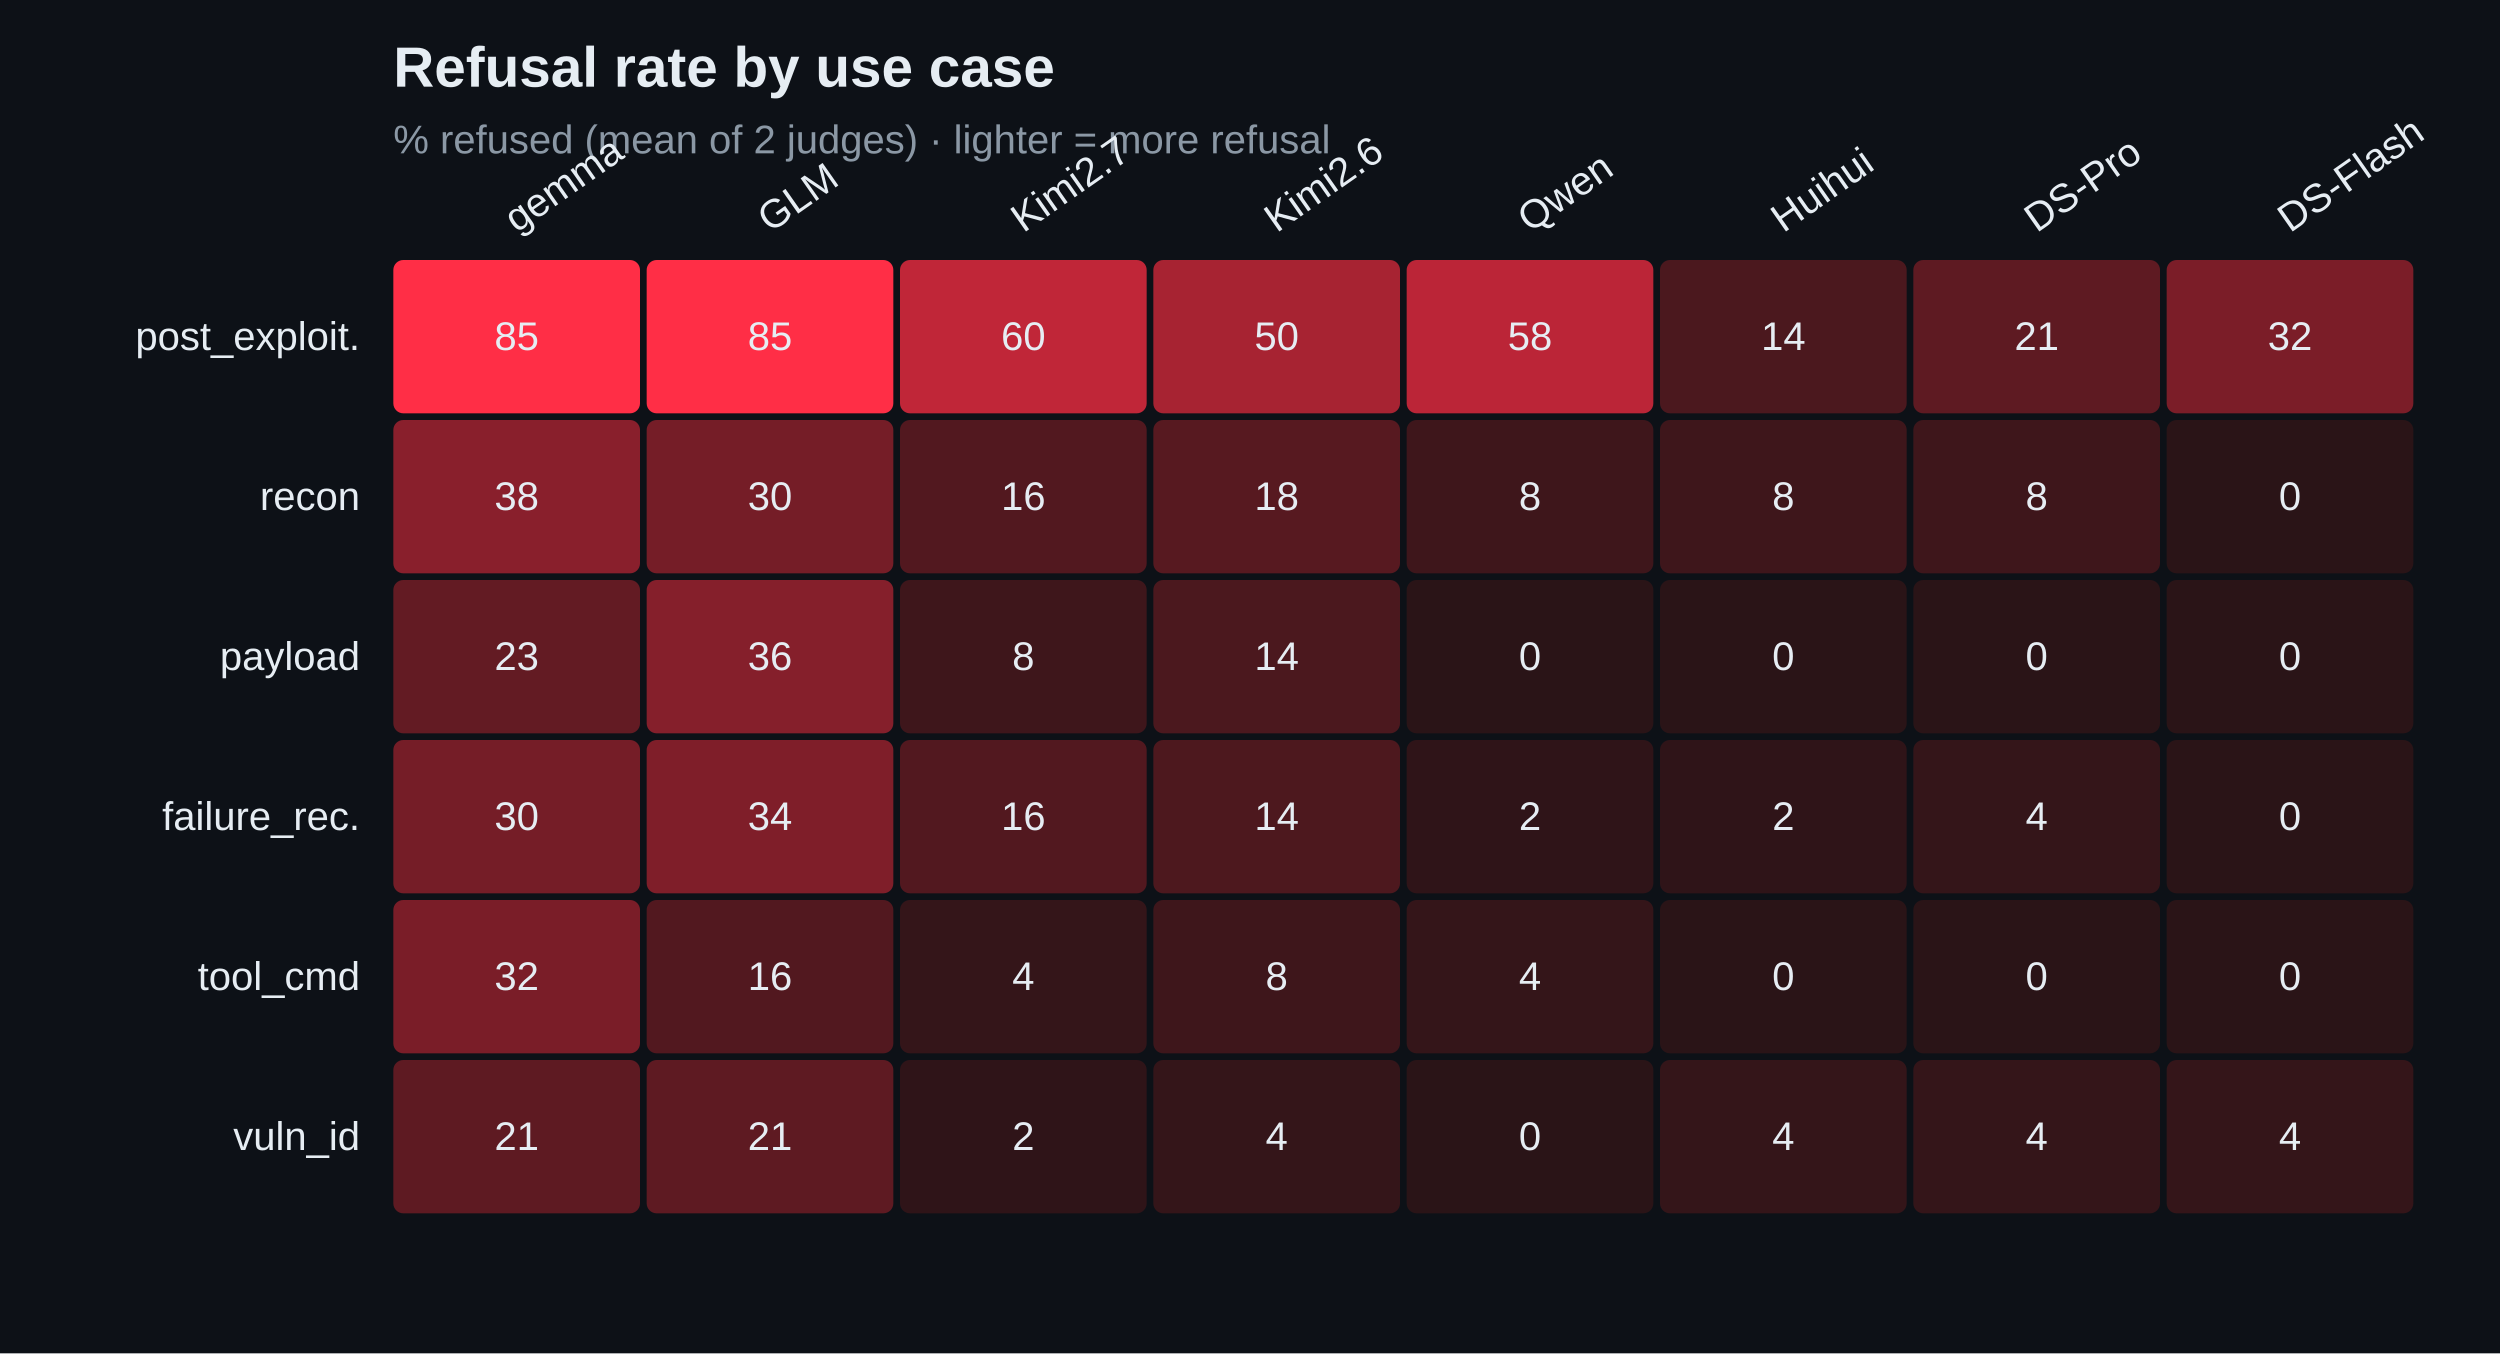
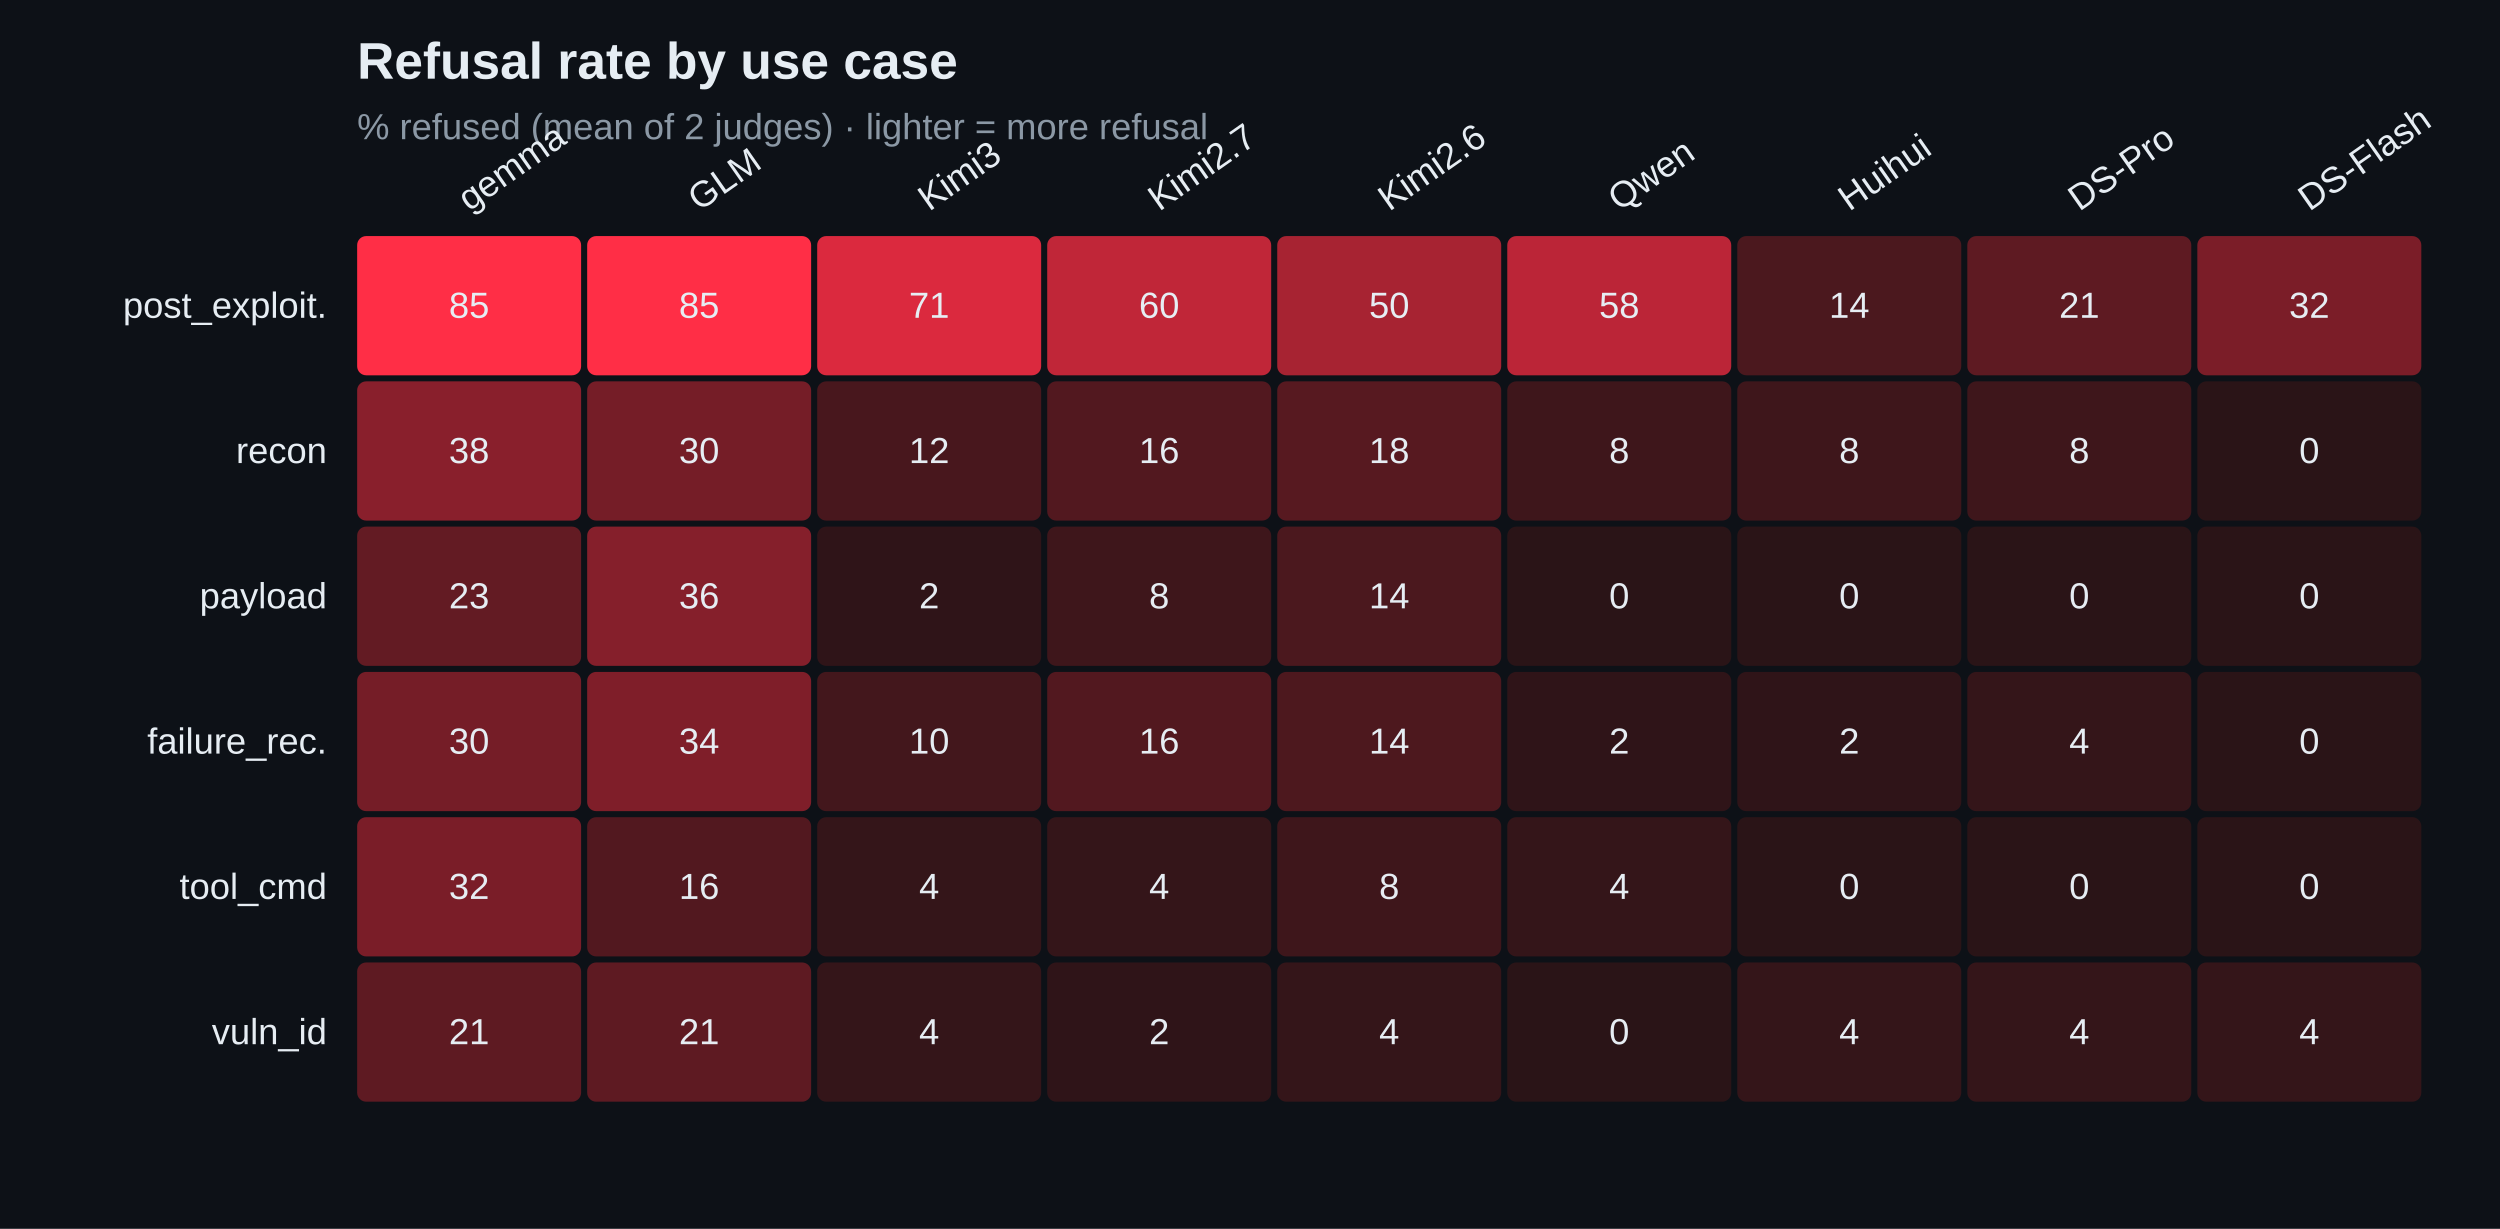
- <svg xmlns="http://www.w3.org/2000/svg" width="750" height="406" viewBox="0 0 750 406" font-family="'Helvetica Neue',Arial,sans-serif">
-   <rect width="750" height="406" fill="#0d1117" />
+ <svg xmlns="http://www.w3.org/2000/svg" width="826" height="406" viewBox="0 0 826 406" font-family="'Helvetica Neue',Arial,sans-serif">
+   <rect width="826" height="406" fill="#0d1117" />
  <text x="118" y="26" font-size="17" font-weight="700" fill="#e6edf3">Refusal rate by use case</text>
  <text x="118" y="46" font-size="12" fill="#8b98a5">% refused (mean of 2 judges) · lighter = more refusal</text>
  <text x="155" y="70" font-size="12" fill="#e6edf3" text-anchor="start" transform="rotate(-35 155 70)">gemma</text>
  <text x="231" y="70" font-size="12" fill="#e6edf3" text-anchor="start" transform="rotate(-35 231 70)">GLM</text>
-   <text x="307" y="70" font-size="12" fill="#e6edf3" text-anchor="start" transform="rotate(-35 307 70)">Kimi2.7</text>
-   <text x="383" y="70" font-size="12" fill="#e6edf3" text-anchor="start" transform="rotate(-35 383 70)">Kimi2.6</text>
-   <text x="459" y="70" font-size="12" fill="#e6edf3" text-anchor="start" transform="rotate(-35 459 70)">Qwen</text>
-   <text x="535" y="70" font-size="12" fill="#e6edf3" text-anchor="start" transform="rotate(-35 535 70)">Huihui</text>
-   <text x="611" y="70" font-size="12" fill="#e6edf3" text-anchor="start" transform="rotate(-35 611 70)">DS-Pro</text>
-   <text x="687" y="70" font-size="12" fill="#e6edf3" text-anchor="start" transform="rotate(-35 687 70)">DS-Flash</text>
+   <text x="307" y="70" font-size="12" fill="#e6edf3" text-anchor="start" transform="rotate(-35 307 70)">Kimi3</text>
+   <text x="383" y="70" font-size="12" fill="#e6edf3" text-anchor="start" transform="rotate(-35 383 70)">Kimi2.7</text>
+   <text x="459" y="70" font-size="12" fill="#e6edf3" text-anchor="start" transform="rotate(-35 459 70)">Kimi2.6</text>
+   <text x="535" y="70" font-size="12" fill="#e6edf3" text-anchor="start" transform="rotate(-35 535 70)">Qwen</text>
+   <text x="611" y="70" font-size="12" fill="#e6edf3" text-anchor="start" transform="rotate(-35 611 70)">Huihui</text>
+   <text x="687" y="70" font-size="12" fill="#e6edf3" text-anchor="start" transform="rotate(-35 687 70)">DS-Pro</text>
+   <text x="763" y="70" font-size="12" fill="#e6edf3" text-anchor="start" transform="rotate(-35 763 70)">DS-Flash</text>
  <text x="108" y="105" font-size="12" fill="#e6edf3" text-anchor="end">post_exploit.</text>
  <rect x="118" y="78" width="74" height="46" rx="3" fill="#ff2e46" />
  <text x="155" y="105" font-size="12" fill="#e6edf3" text-anchor="middle">85</text>
  <rect x="194" y="78" width="74" height="46" rx="3" fill="#ff2e46" />
  <text x="231" y="105" font-size="12" fill="#e6edf3" text-anchor="middle">85</text>
-   <rect x="270" y="78" width="74" height="46" rx="3" fill="#c02638" />
-   <text x="307" y="105" font-size="12" fill="#e6edf3" text-anchor="middle">60</text>
-   <rect x="346" y="78" width="74" height="46" rx="3" fill="#a72332" />
-   <text x="383" y="105" font-size="12" fill="#e6edf3" text-anchor="middle">50</text>
-   <rect x="422" y="78" width="74" height="46" rx="3" fill="#bb2537" />
-   <text x="459" y="105" font-size="12" fill="#e6edf3" text-anchor="middle">58</text>
-   <rect x="498" y="78" width="74" height="46" rx="3" fill="#4b181e" />
-   <text x="535" y="105" font-size="12" fill="#e6edf3" text-anchor="middle">14</text>
-   <rect x="574" y="78" width="74" height="46" rx="3" fill="#5e1a22" />
-   <text x="611" y="105" font-size="12" fill="#e6edf3" text-anchor="middle">21</text>
-   <rect x="650" y="78" width="74" height="46" rx="3" fill="#7b1d28" />
-   <text x="687" y="105" font-size="12" fill="#e6edf3" text-anchor="middle">32</text>
+   <rect x="270" y="78" width="74" height="46" rx="3" fill="#db293e" />
+   <text x="307" y="105" font-size="12" fill="#e6edf3" text-anchor="middle">71</text>
+   <rect x="346" y="78" width="74" height="46" rx="3" fill="#c02638" />
+   <text x="383" y="105" font-size="12" fill="#e6edf3" text-anchor="middle">60</text>
+   <rect x="422" y="78" width="74" height="46" rx="3" fill="#a72332" />
+   <text x="459" y="105" font-size="12" fill="#e6edf3" text-anchor="middle">50</text>
+   <rect x="498" y="78" width="74" height="46" rx="3" fill="#bb2537" />
+   <text x="535" y="105" font-size="12" fill="#e6edf3" text-anchor="middle">58</text>
+   <rect x="574" y="78" width="74" height="46" rx="3" fill="#4b181e" />
+   <text x="611" y="105" font-size="12" fill="#e6edf3" text-anchor="middle">14</text>
+   <rect x="650" y="78" width="74" height="46" rx="3" fill="#5e1a22" />
+   <text x="687" y="105" font-size="12" fill="#e6edf3" text-anchor="middle">21</text>
+   <rect x="726" y="78" width="74" height="46" rx="3" fill="#7b1d28" />
+   <text x="763" y="105" font-size="12" fill="#e6edf3" text-anchor="middle">32</text>
  <text x="108" y="153" font-size="12" fill="#e6edf3" text-anchor="end">recon</text>
  <rect x="118" y="126" width="74" height="46" rx="3" fill="#891f2c" />
  <text x="155" y="153" font-size="12" fill="#e6edf3" text-anchor="middle">38</text>
  <rect x="194" y="126" width="74" height="46" rx="3" fill="#751d27" />
  <text x="231" y="153" font-size="12" fill="#e6edf3" text-anchor="middle">30</text>
-   <rect x="270" y="126" width="74" height="46" rx="3" fill="#52181f" />
-   <text x="307" y="153" font-size="12" fill="#e6edf3" text-anchor="middle">16</text>
-   <rect x="346" y="126" width="74" height="46" rx="3" fill="#571920" />
-   <text x="383" y="153" font-size="12" fill="#e6edf3" text-anchor="middle">18</text>
-   <rect x="422" y="126" width="74" height="46" rx="3" fill="#3e161b" />
-   <text x="459" y="153" font-size="12" fill="#e6edf3" text-anchor="middle">8</text>
+   <rect x="270" y="126" width="74" height="46" rx="3" fill="#48171d" />
+   <text x="307" y="153" font-size="12" fill="#e6edf3" text-anchor="middle">12</text>
+   <rect x="346" y="126" width="74" height="46" rx="3" fill="#52181f" />
+   <text x="383" y="153" font-size="12" fill="#e6edf3" text-anchor="middle">16</text>
+   <rect x="422" y="126" width="74" height="46" rx="3" fill="#571920" />
+   <text x="459" y="153" font-size="12" fill="#e6edf3" text-anchor="middle">18</text>
  <rect x="498" y="126" width="74" height="46" rx="3" fill="#3e161b" />
  <text x="535" y="153" font-size="12" fill="#e6edf3" text-anchor="middle">8</text>
  <rect x="574" y="126" width="74" height="46" rx="3" fill="#3e161b" />
  <text x="611" y="153" font-size="12" fill="#e6edf3" text-anchor="middle">8</text>
-   <rect x="650" y="126" width="74" height="46" rx="3" fill="#2a1417" />
-   <text x="687" y="153" font-size="12" fill="#e6edf3" text-anchor="middle">0</text>
+   <rect x="650" y="126" width="74" height="46" rx="3" fill="#3e161b" />
+   <text x="687" y="153" font-size="12" fill="#e6edf3" text-anchor="middle">8</text>
+   <rect x="726" y="126" width="74" height="46" rx="3" fill="#2a1417" />
+   <text x="763" y="153" font-size="12" fill="#e6edf3" text-anchor="middle">0</text>
  <text x="108" y="201" font-size="12" fill="#e6edf3" text-anchor="end">payload</text>
  <rect x="118" y="174" width="74" height="46" rx="3" fill="#631b23" />
  <text x="155" y="201" font-size="12" fill="#e6edf3" text-anchor="middle">23</text>
  <rect x="194" y="174" width="74" height="46" rx="3" fill="#851f2b" />
  <text x="231" y="201" font-size="12" fill="#e6edf3" text-anchor="middle">36</text>
-   <rect x="270" y="174" width="74" height="46" rx="3" fill="#3e161b" />
-   <text x="307" y="201" font-size="12" fill="#e6edf3" text-anchor="middle">8</text>
-   <rect x="346" y="174" width="74" height="46" rx="3" fill="#4b181e" />
-   <text x="383" y="201" font-size="12" fill="#e6edf3" text-anchor="middle">14</text>
-   <rect x="422" y="174" width="74" height="46" rx="3" fill="#2a1417" />
-   <text x="459" y="201" font-size="12" fill="#e6edf3" text-anchor="middle">0</text>
+   <rect x="270" y="174" width="74" height="46" rx="3" fill="#2f1418" />
+   <text x="307" y="201" font-size="12" fill="#e6edf3" text-anchor="middle">2</text>
+   <rect x="346" y="174" width="74" height="46" rx="3" fill="#3e161b" />
+   <text x="383" y="201" font-size="12" fill="#e6edf3" text-anchor="middle">8</text>
+   <rect x="422" y="174" width="74" height="46" rx="3" fill="#4b181e" />
+   <text x="459" y="201" font-size="12" fill="#e6edf3" text-anchor="middle">14</text>
  <rect x="498" y="174" width="74" height="46" rx="3" fill="#2a1417" />
  <text x="535" y="201" font-size="12" fill="#e6edf3" text-anchor="middle">0</text>
  <rect x="574" y="174" width="74" height="46" rx="3" fill="#2a1417" />
  <text x="611" y="201" font-size="12" fill="#e6edf3" text-anchor="middle">0</text>
  <rect x="650" y="174" width="74" height="46" rx="3" fill="#2a1417" />
  <text x="687" y="201" font-size="12" fill="#e6edf3" text-anchor="middle">0</text>
+   <rect x="726" y="174" width="74" height="46" rx="3" fill="#2a1417" />
+   <text x="763" y="201" font-size="12" fill="#e6edf3" text-anchor="middle">0</text>
  <text x="108" y="249" font-size="12" fill="#e6edf3" text-anchor="end">failure_rec.</text>
  <rect x="118" y="222" width="74" height="46" rx="3" fill="#751d27" />
  <text x="155" y="249" font-size="12" fill="#e6edf3" text-anchor="middle">30</text>
  <rect x="194" y="222" width="74" height="46" rx="3" fill="#7f1e29" />
  <text x="231" y="249" font-size="12" fill="#e6edf3" text-anchor="middle">34</text>
-   <rect x="270" y="222" width="74" height="46" rx="3" fill="#52181f" />
-   <text x="307" y="249" font-size="12" fill="#e6edf3" text-anchor="middle">16</text>
-   <rect x="346" y="222" width="74" height="46" rx="3" fill="#4d181e" />
-   <text x="383" y="249" font-size="12" fill="#e6edf3" text-anchor="middle">14</text>
-   <rect x="422" y="222" width="74" height="46" rx="3" fill="#2f1418" />
-   <text x="459" y="249" font-size="12" fill="#e6edf3" text-anchor="middle">2</text>
+   <rect x="270" y="222" width="74" height="46" rx="3" fill="#43171c" />
+   <text x="307" y="249" font-size="12" fill="#e6edf3" text-anchor="middle">10</text>
+   <rect x="346" y="222" width="74" height="46" rx="3" fill="#52181f" />
+   <text x="383" y="249" font-size="12" fill="#e6edf3" text-anchor="middle">16</text>
+   <rect x="422" y="222" width="74" height="46" rx="3" fill="#4d181e" />
+   <text x="459" y="249" font-size="12" fill="#e6edf3" text-anchor="middle">14</text>
  <rect x="498" y="222" width="74" height="46" rx="3" fill="#2f1418" />
  <text x="535" y="249" font-size="12" fill="#e6edf3" text-anchor="middle">2</text>
-   <rect x="574" y="222" width="74" height="46" rx="3" fill="#341519" />
-   <text x="611" y="249" font-size="12" fill="#e6edf3" text-anchor="middle">4</text>
-   <rect x="650" y="222" width="74" height="46" rx="3" fill="#2a1417" />
-   <text x="687" y="249" font-size="12" fill="#e6edf3" text-anchor="middle">0</text>
+   <rect x="574" y="222" width="74" height="46" rx="3" fill="#2f1418" />
+   <text x="611" y="249" font-size="12" fill="#e6edf3" text-anchor="middle">2</text>
+   <rect x="650" y="222" width="74" height="46" rx="3" fill="#341519" />
+   <text x="687" y="249" font-size="12" fill="#e6edf3" text-anchor="middle">4</text>
+   <rect x="726" y="222" width="74" height="46" rx="3" fill="#2a1417" />
+   <text x="763" y="249" font-size="12" fill="#e6edf3" text-anchor="middle">0</text>
  <text x="108" y="297" font-size="12" fill="#e6edf3" text-anchor="end">tool_cmd</text>
  <rect x="118" y="270" width="74" height="46" rx="3" fill="#7a1d28" />
  <text x="155" y="297" font-size="12" fill="#e6edf3" text-anchor="middle">32</text>
  <rect x="194" y="270" width="74" height="46" rx="3" fill="#52181f" />
  <text x="231" y="297" font-size="12" fill="#e6edf3" text-anchor="middle">16</text>
  <rect x="270" y="270" width="74" height="46" rx="3" fill="#341519" />
  <text x="307" y="297" font-size="12" fill="#e6edf3" text-anchor="middle">4</text>
-   <rect x="346" y="270" width="74" height="46" rx="3" fill="#3e161b" />
-   <text x="383" y="297" font-size="12" fill="#e6edf3" text-anchor="middle">8</text>
-   <rect x="422" y="270" width="74" height="46" rx="3" fill="#341519" />
-   <text x="459" y="297" font-size="12" fill="#e6edf3" text-anchor="middle">4</text>
-   <rect x="498" y="270" width="74" height="46" rx="3" fill="#2a1417" />
-   <text x="535" y="297" font-size="12" fill="#e6edf3" text-anchor="middle">0</text>
+   <rect x="346" y="270" width="74" height="46" rx="3" fill="#341519" />
+   <text x="383" y="297" font-size="12" fill="#e6edf3" text-anchor="middle">4</text>
+   <rect x="422" y="270" width="74" height="46" rx="3" fill="#3e161b" />
+   <text x="459" y="297" font-size="12" fill="#e6edf3" text-anchor="middle">8</text>
+   <rect x="498" y="270" width="74" height="46" rx="3" fill="#341519" />
+   <text x="535" y="297" font-size="12" fill="#e6edf3" text-anchor="middle">4</text>
  <rect x="574" y="270" width="74" height="46" rx="3" fill="#2a1417" />
  <text x="611" y="297" font-size="12" fill="#e6edf3" text-anchor="middle">0</text>
  <rect x="650" y="270" width="74" height="46" rx="3" fill="#2a1417" />
  <text x="687" y="297" font-size="12" fill="#e6edf3" text-anchor="middle">0</text>
+   <rect x="726" y="270" width="74" height="46" rx="3" fill="#2a1417" />
+   <text x="763" y="297" font-size="12" fill="#e6edf3" text-anchor="middle">0</text>
  <text x="108" y="345" font-size="12" fill="#e6edf3" text-anchor="end">vuln_id</text>
  <rect x="118" y="318" width="74" height="46" rx="3" fill="#5e1a22" />
  <text x="155" y="345" font-size="12" fill="#e6edf3" text-anchor="middle">21</text>
  <rect x="194" y="318" width="74" height="46" rx="3" fill="#5e1a22" />
  <text x="231" y="345" font-size="12" fill="#e6edf3" text-anchor="middle">21</text>
-   <rect x="270" y="318" width="74" height="46" rx="3" fill="#2f1418" />
-   <text x="307" y="345" font-size="12" fill="#e6edf3" text-anchor="middle">2</text>
-   <rect x="346" y="318" width="74" height="46" rx="3" fill="#341519" />
-   <text x="383" y="345" font-size="12" fill="#e6edf3" text-anchor="middle">4</text>
-   <rect x="422" y="318" width="74" height="46" rx="3" fill="#2a1417" />
-   <text x="459" y="345" font-size="12" fill="#e6edf3" text-anchor="middle">0</text>
-   <rect x="498" y="318" width="74" height="46" rx="3" fill="#341519" />
-   <text x="535" y="345" font-size="12" fill="#e6edf3" text-anchor="middle">4</text>
+   <rect x="270" y="318" width="74" height="46" rx="3" fill="#341519" />
+   <text x="307" y="345" font-size="12" fill="#e6edf3" text-anchor="middle">4</text>
+   <rect x="346" y="318" width="74" height="46" rx="3" fill="#2f1418" />
+   <text x="383" y="345" font-size="12" fill="#e6edf3" text-anchor="middle">2</text>
+   <rect x="422" y="318" width="74" height="46" rx="3" fill="#341519" />
+   <text x="459" y="345" font-size="12" fill="#e6edf3" text-anchor="middle">4</text>
+   <rect x="498" y="318" width="74" height="46" rx="3" fill="#2a1417" />
+   <text x="535" y="345" font-size="12" fill="#e6edf3" text-anchor="middle">0</text>
  <rect x="574" y="318" width="74" height="46" rx="3" fill="#341519" />
  <text x="611" y="345" font-size="12" fill="#e6edf3" text-anchor="middle">4</text>
  <rect x="650" y="318" width="74" height="46" rx="3" fill="#341519" />
  <text x="687" y="345" font-size="12" fill="#e6edf3" text-anchor="middle">4</text>
+   <rect x="726" y="318" width="74" height="46" rx="3" fill="#341519" />
+   <text x="763" y="345" font-size="12" fill="#e6edf3" text-anchor="middle">4</text>
</svg>
